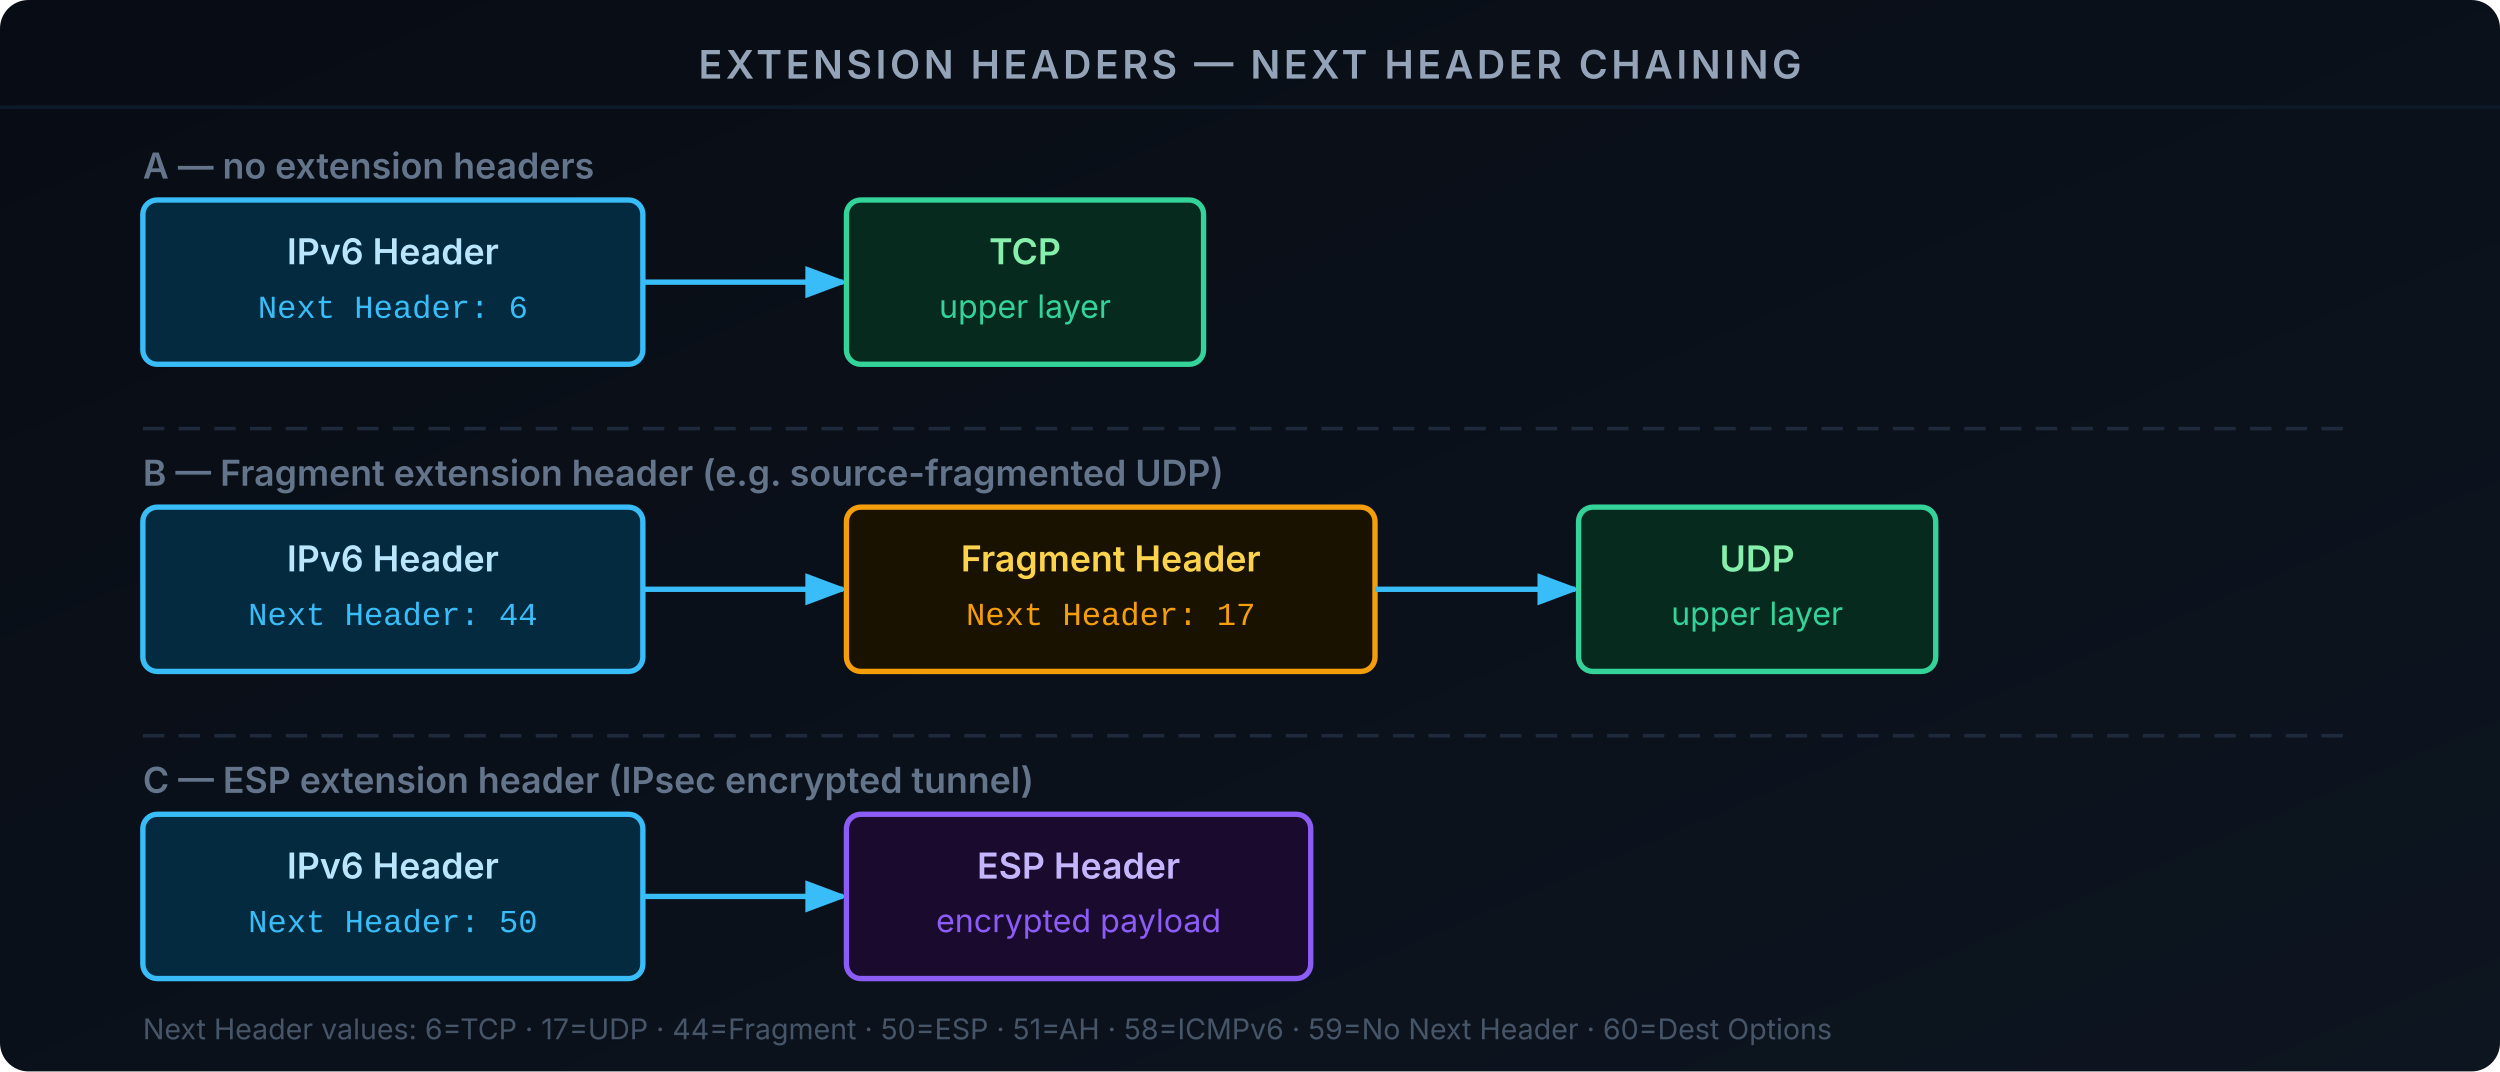
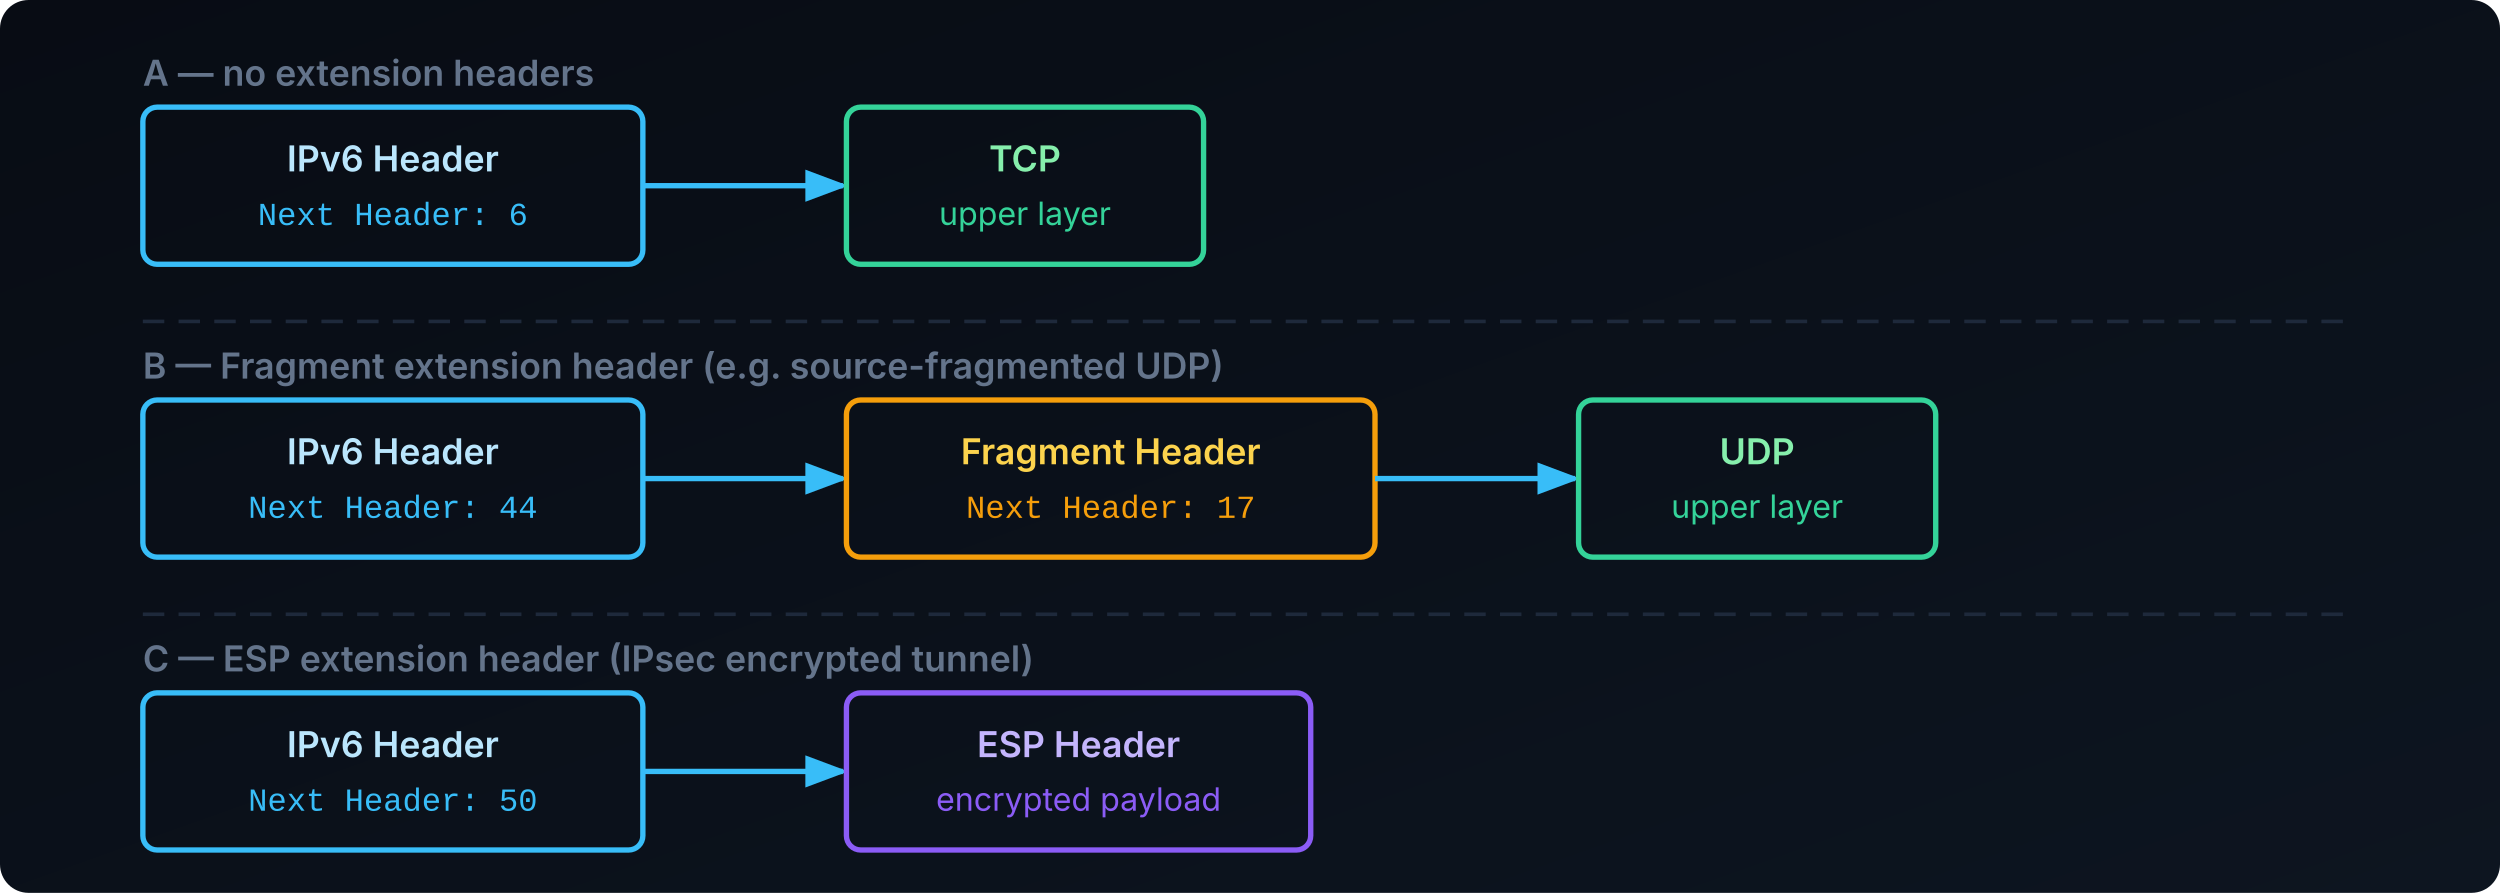
- <svg xmlns="http://www.w3.org/2000/svg" viewBox="0 0 700 300" width="700" height="300" font-family="system-ui,-apple-system,BlinkMacSystemFont,'Segoe UI',sans-serif">
+ <svg xmlns="http://www.w3.org/2000/svg" viewBox="0 0 700 250" width="700" height="250" font-family="system-ui,-apple-system,BlinkMacSystemFont,'Segoe UI',sans-serif">
  <defs>
    <linearGradient id="bg" x1="0" y1="0" x2="1" y2="1">
      <stop offset="0%" stop-color="#080c14" />
      <stop offset="100%" stop-color="#0d1520" />
    </linearGradient>
    <marker id="arr-blue" markerWidth="8" markerHeight="6" refX="7" refY="3" orient="auto">
      <polygon points="0,0 8,3 0,6" fill="#38bdf8" />
    </marker>
-     <marker id="arr-green" markerWidth="8" markerHeight="6" refX="7" refY="3" orient="auto">
-       <polygon points="0,0 8,3 0,6" fill="#34d399" />
-     </marker>
  </defs>
-   <rect width="700" height="300" fill="url(#bg)" rx="8" />
-   <g stroke="#0d1a2a" stroke-width="1">
-     <line x1="0" y1="30" x2="700" y2="30" />
-   </g>
-   <text x="350" y="22" text-anchor="middle" font-size="11" font-weight="600" fill="#94a3b8" letter-spacing="1">EXTENSION HEADERS — NEXT HEADER CHAINING</text>
-   <text x="40" y="50" font-size="10" font-weight="600" fill="#64748b">A — no extension headers</text>
-   <rect x="40" y="56" width="140" height="46" fill="#042a40" stroke="#38bdf8" stroke-width="1.5" rx="4" />
-   <text x="110" y="74" text-anchor="middle" font-size="10" font-weight="600" fill="#bae6fd">IPv6 Header</text>
-   <text x="110" y="89" text-anchor="middle" font-size="9" fill="#38bdf8" font-family="'Courier New',monospace">Next Header: 6</text>
-   <line x1="180" y1="79" x2="236" y2="79" stroke="#38bdf8" stroke-width="1.5" marker-end="url(#arr-blue)" />
-   <rect x="237" y="56" width="100" height="46" fill="#072a1e" stroke="#34d399" stroke-width="1.5" rx="4" />
-   <text x="287" y="74" text-anchor="middle" font-size="10" font-weight="600" fill="#86efac">TCP</text>
-   <text x="287" y="89" text-anchor="middle" font-size="9" fill="#34d399">upper layer</text>
-   <line x1="40" y1="120" x2="660" y2="120" stroke="#1e293b" stroke-width="1" stroke-dasharray="6,4" />
-   <text x="40" y="136" font-size="10" font-weight="600" fill="#64748b">B — Fragment extension header (e.g. source-fragmented UDP)</text>
-   <rect x="40" y="142" width="140" height="46" fill="#042a40" stroke="#38bdf8" stroke-width="1.5" rx="4" />
-   <text x="110" y="160" text-anchor="middle" font-size="10" font-weight="600" fill="#bae6fd">IPv6 Header</text>
-   <text x="110" y="175" text-anchor="middle" font-size="9" fill="#38bdf8" font-family="'Courier New',monospace">Next Header: 44</text>
-   <line x1="180" y1="165" x2="236" y2="165" stroke="#38bdf8" stroke-width="1.5" marker-end="url(#arr-blue)" />
-   <rect x="237" y="142" width="148" height="46" fill="#1a1200" stroke="#f59e0b" stroke-width="1.5" rx="4" />
-   <text x="311" y="160" text-anchor="middle" font-size="10" font-weight="600" fill="#fcd34d">Fragment Header</text>
-   <text x="311" y="175" text-anchor="middle" font-size="9" fill="#f59e0b" font-family="'Courier New',monospace">Next Header: 17</text>
-   <line x1="385" y1="165" x2="441" y2="165" stroke="#38bdf8" stroke-width="1.5" marker-end="url(#arr-blue)" />
-   <rect x="442" y="142" width="100" height="46" fill="#072a1e" stroke="#34d399" stroke-width="1.5" rx="4" />
-   <text x="492" y="160" text-anchor="middle" font-size="10" font-weight="600" fill="#86efac">UDP</text>
-   <text x="492" y="175" text-anchor="middle" font-size="9" fill="#34d399">upper layer</text>
-   <line x1="40" y1="206" x2="660" y2="206" stroke="#1e293b" stroke-width="1" stroke-dasharray="6,4" />
-   <text x="40" y="222" font-size="10" font-weight="600" fill="#64748b">C — ESP extension header (IPsec encrypted tunnel)</text>
-   <rect x="40" y="228" width="140" height="46" fill="#042a40" stroke="#38bdf8" stroke-width="1.5" rx="4" />
-   <text x="110" y="246" text-anchor="middle" font-size="10" font-weight="600" fill="#bae6fd">IPv6 Header</text>
-   <text x="110" y="261" text-anchor="middle" font-size="9" fill="#38bdf8" font-family="'Courier New',monospace">Next Header: 50</text>
-   <line x1="180" y1="251" x2="236" y2="251" stroke="#38bdf8" stroke-width="1.5" marker-end="url(#arr-blue)" />
-   <rect x="237" y="228" width="130" height="46" fill="#1a0a2e" stroke="#8b5cf6" stroke-width="1.5" rx="4" />
-   <text x="302" y="246" text-anchor="middle" font-size="10" font-weight="600" fill="#c4b5fd">ESP Header</text>
-   <text x="302" y="261" text-anchor="middle" font-size="9" fill="#8b5cf6">encrypted payload</text>
-   <rect x="40" y="280" width="620" height="14" fill="none" />
-   <text x="40" y="291" font-size="8" fill="#475569">Next Header values: 6=TCP · 17=UDP · 44=Fragment · 50=ESP · 51=AH · 58=ICMPv6 · 59=No Next Header · 60=Dest Options</text>
+   <rect width="700" height="250" fill="url(#bg)" rx="8" />
+   <text x="40" y="24" font-size="10" font-weight="600" fill="#64748b">A — no extension headers</text>
+   <rect x="40" y="30" width="140" height="44" fill="none" stroke="#38bdf8" stroke-width="1.5" rx="4" />
+   <text x="110" y="48" text-anchor="middle" font-size="10" font-weight="600" fill="#bae6fd">IPv6 Header</text>
+   <text x="110" y="63" text-anchor="middle" font-size="9" fill="#38bdf8" font-family="'Courier New',monospace">Next Header: 6</text>
+   <line x1="180" y1="52" x2="236" y2="52" stroke="#38bdf8" stroke-width="1.5" marker-end="url(#arr-blue)" />
+   <rect x="237" y="30" width="100" height="44" fill="none" stroke="#34d399" stroke-width="1.5" rx="4" />
+   <text x="287" y="48" text-anchor="middle" font-size="10" font-weight="600" fill="#86efac">TCP</text>
+   <text x="287" y="63" text-anchor="middle" font-size="9" fill="#34d399">upper layer</text>
+   <line x1="40" y1="90" x2="660" y2="90" stroke="#1e293b" stroke-width="1" stroke-dasharray="6,4" />
+   <text x="40" y="106" font-size="10" font-weight="600" fill="#64748b">B — Fragment extension header (e.g. source-fragmented UDP)</text>
+   <rect x="40" y="112" width="140" height="44" fill="none" stroke="#38bdf8" stroke-width="1.5" rx="4" />
+   <text x="110" y="130" text-anchor="middle" font-size="10" font-weight="600" fill="#bae6fd">IPv6 Header</text>
+   <text x="110" y="145" text-anchor="middle" font-size="9" fill="#38bdf8" font-family="'Courier New',monospace">Next Header: 44</text>
+   <line x1="180" y1="134" x2="236" y2="134" stroke="#38bdf8" stroke-width="1.5" marker-end="url(#arr-blue)" />
+   <rect x="237" y="112" width="148" height="44" fill="none" stroke="#f59e0b" stroke-width="1.5" rx="4" />
+   <text x="311" y="130" text-anchor="middle" font-size="10" font-weight="600" fill="#fcd34d">Fragment Header</text>
+   <text x="311" y="145" text-anchor="middle" font-size="9" fill="#f59e0b" font-family="'Courier New',monospace">Next Header: 17</text>
+   <line x1="385" y1="134" x2="441" y2="134" stroke="#38bdf8" stroke-width="1.5" marker-end="url(#arr-blue)" />
+   <rect x="442" y="112" width="100" height="44" fill="none" stroke="#34d399" stroke-width="1.5" rx="4" />
+   <text x="492" y="130" text-anchor="middle" font-size="10" font-weight="600" fill="#86efac">UDP</text>
+   <text x="492" y="145" text-anchor="middle" font-size="9" fill="#34d399">upper layer</text>
+   <line x1="40" y1="172" x2="660" y2="172" stroke="#1e293b" stroke-width="1" stroke-dasharray="6,4" />
+   <text x="40" y="188" font-size="10" font-weight="600" fill="#64748b">C — ESP extension header (IPsec encrypted tunnel)</text>
+   <rect x="40" y="194" width="140" height="44" fill="none" stroke="#38bdf8" stroke-width="1.5" rx="4" />
+   <text x="110" y="212" text-anchor="middle" font-size="10" font-weight="600" fill="#bae6fd">IPv6 Header</text>
+   <text x="110" y="227" text-anchor="middle" font-size="9" fill="#38bdf8" font-family="'Courier New',monospace">Next Header: 50</text>
+   <line x1="180" y1="216" x2="236" y2="216" stroke="#38bdf8" stroke-width="1.5" marker-end="url(#arr-blue)" />
+   <rect x="237" y="194" width="130" height="44" fill="none" stroke="#8b5cf6" stroke-width="1.5" rx="4" />
+   <text x="302" y="212" text-anchor="middle" font-size="10" font-weight="600" fill="#c4b5fd">ESP Header</text>
+   <text x="302" y="227" text-anchor="middle" font-size="9" fill="#8b5cf6">encrypted payload</text>
</svg>
